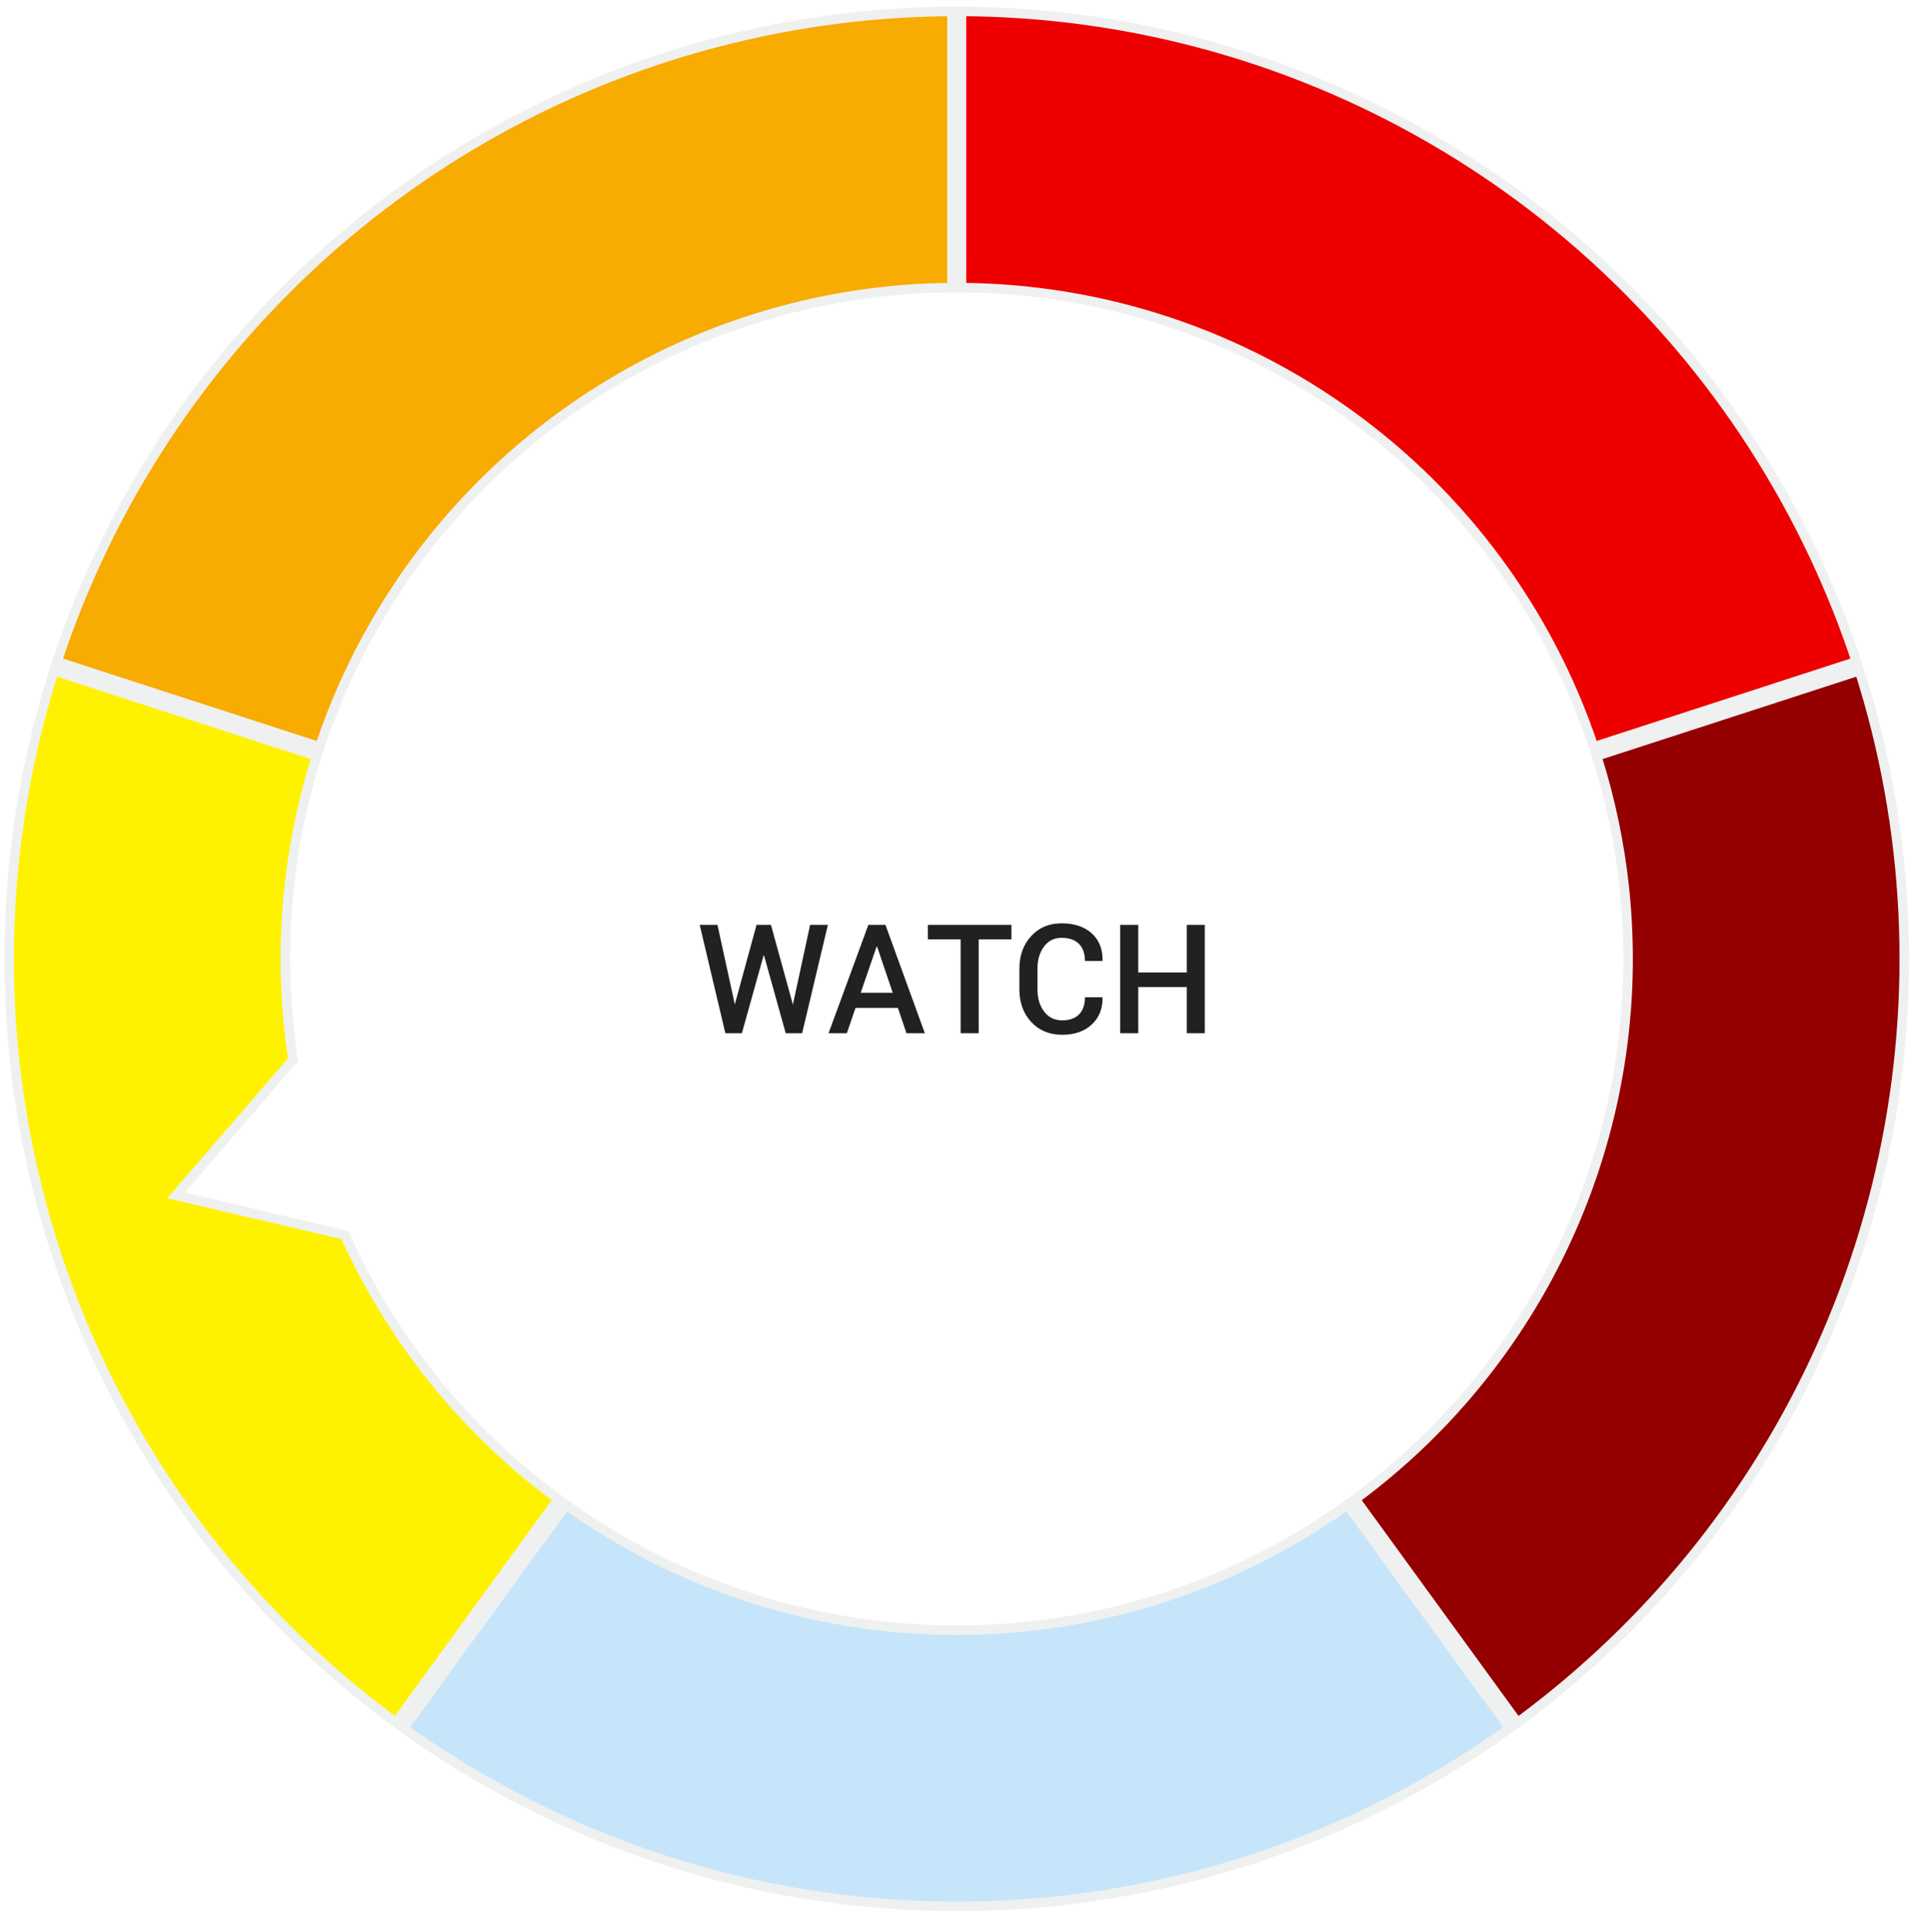
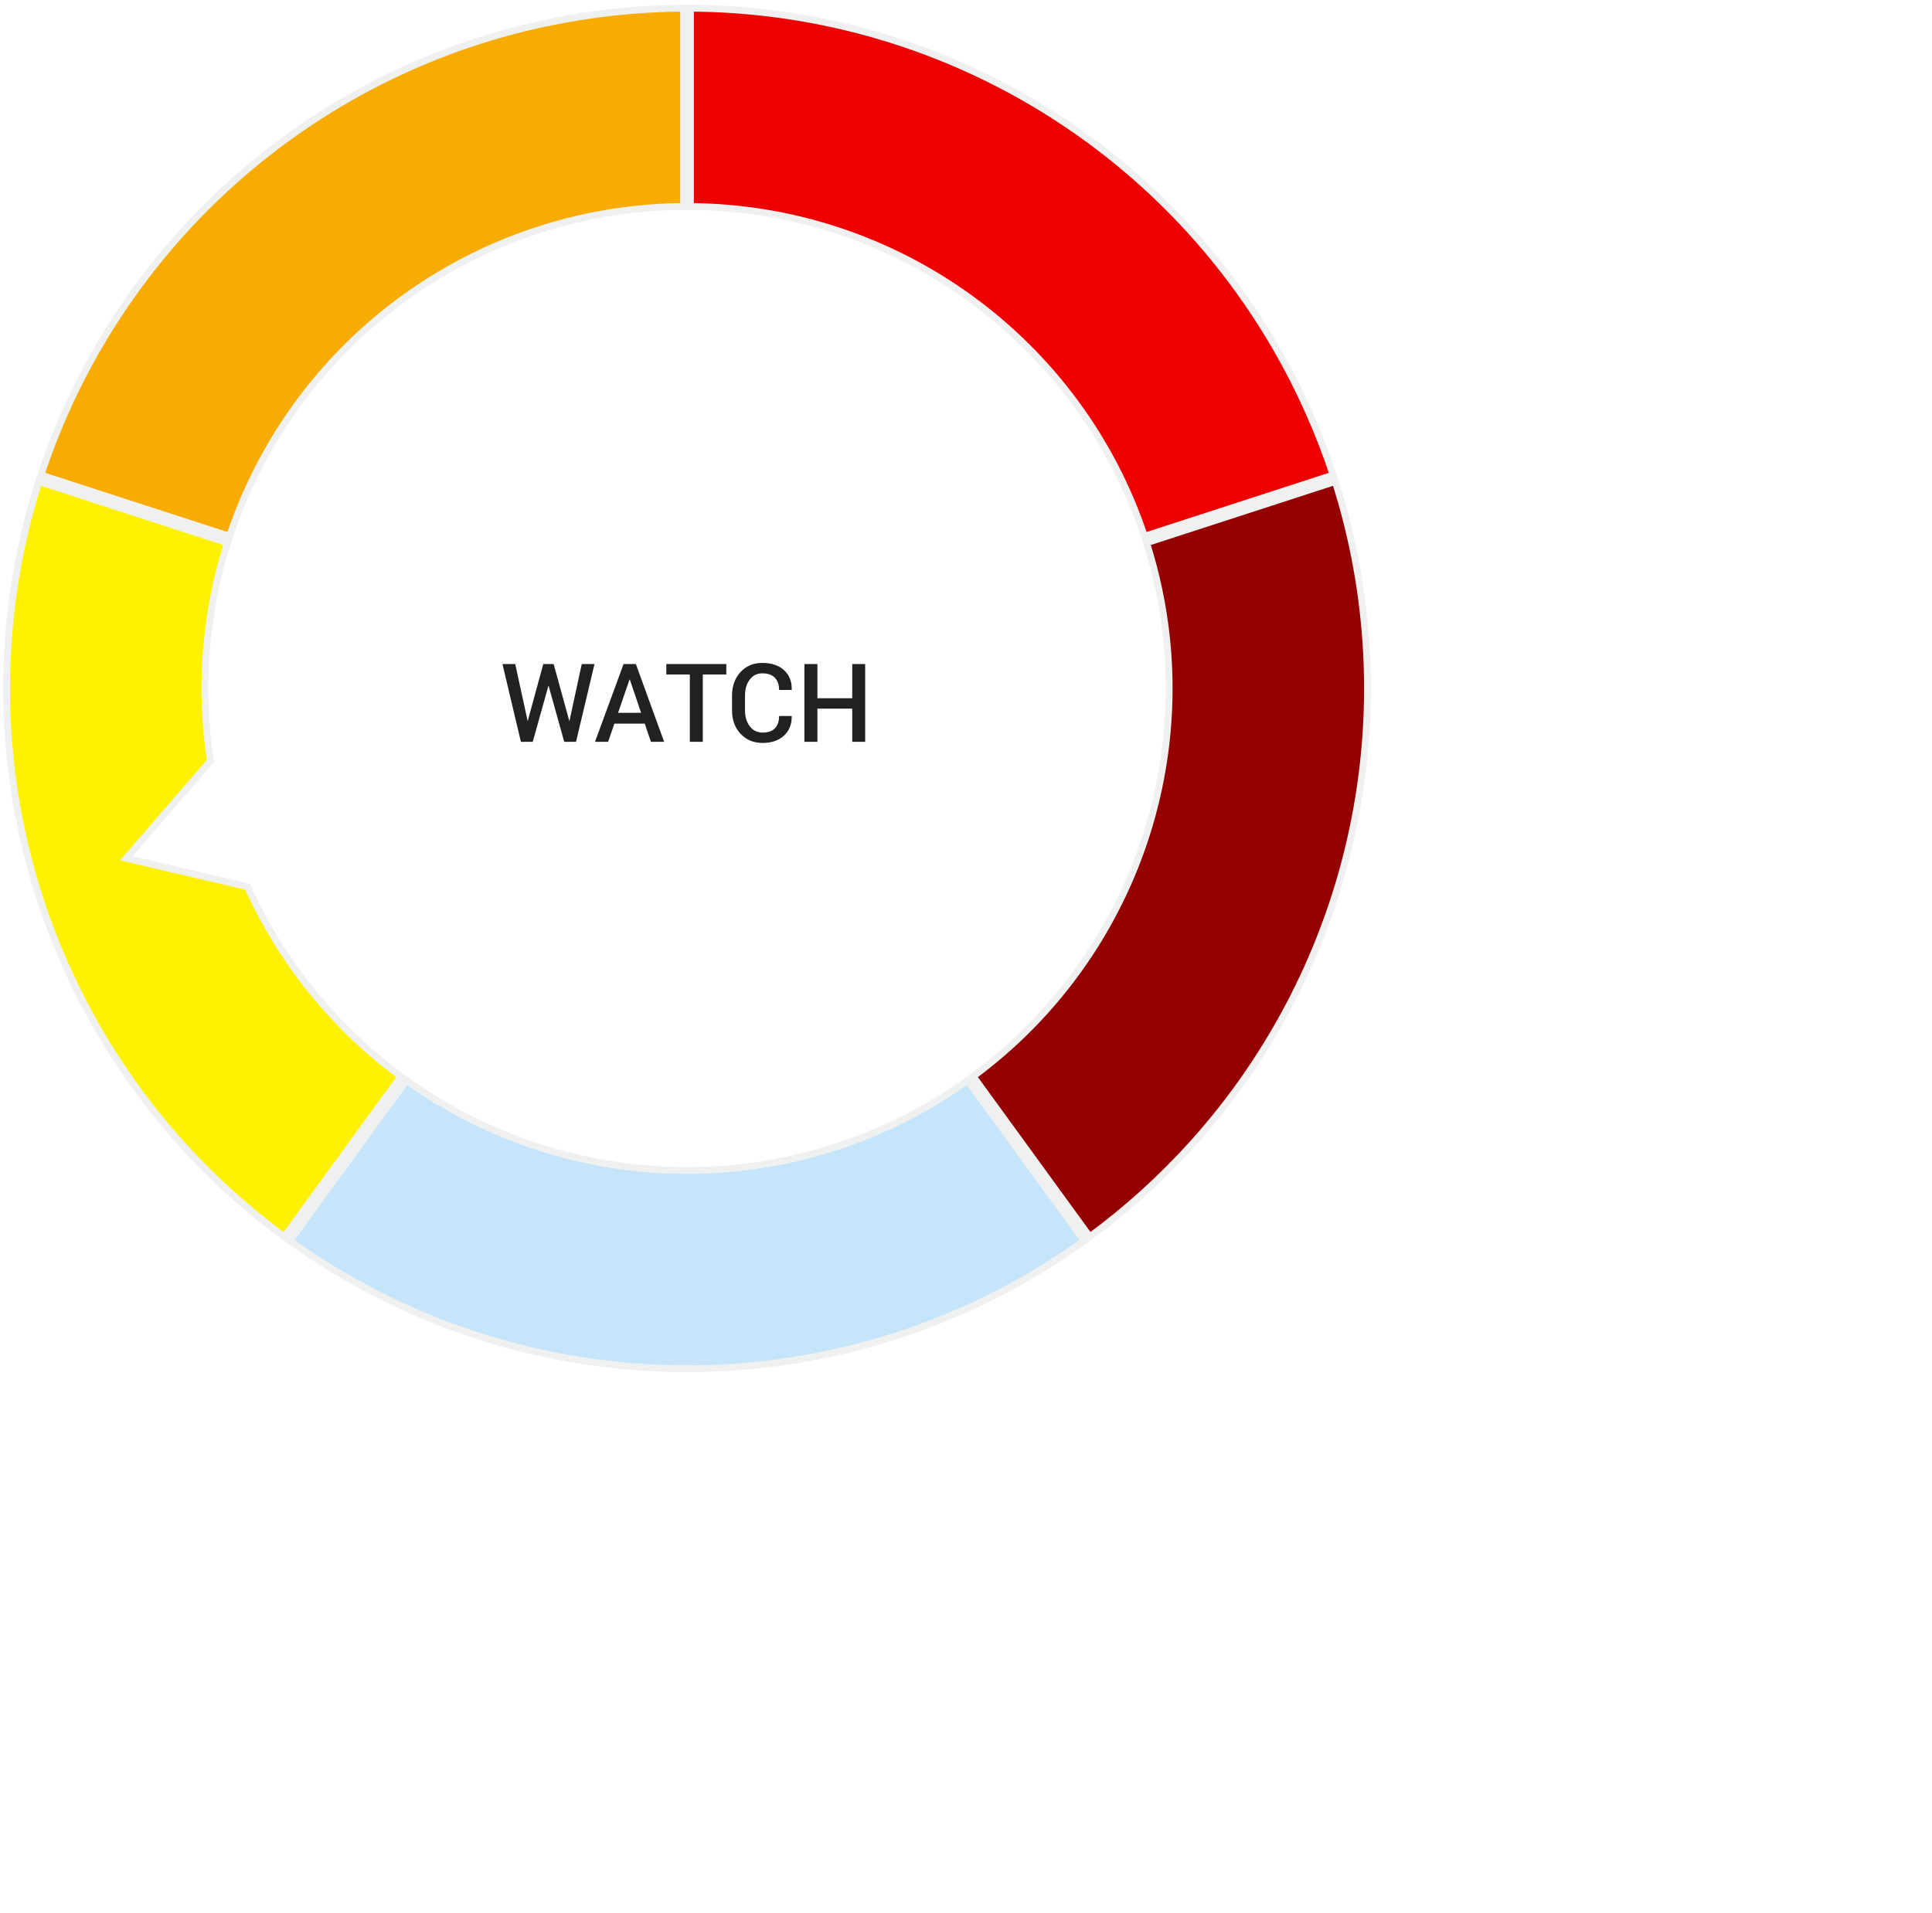
- <svg xmlns="http://www.w3.org/2000/svg" width="145" height="144">
+ <svg xmlns="http://www.w3.org/2000/svg" width="202" height="200">
  <g fill="none" fill-rule="evenodd">
    <path d="M71.831.5a71.491 71.491 0 0161.92 35.75 71.511 71.511 0 010 71.5 71.491 71.491 0 01-61.92 35.75 71.491 71.491 0 01-61.919-35.75 71.511 71.511 0 010-71.5A71.491 71.491 0 0171.832.5v21.45a50.04 50.04 0 00-43.344 25.025 50.065 50.065 0 000 50.05 50.04 50.04 0 0043.343 25.025 50.04 50.04 0 0043.344-25.025 50.065 50.065 0 000-50.05A50.04 50.04 0 0071.83 21.95V.5z" fill-opacity=".002" fill="#455A64" />
    <path d="M72.189.858a71.095 71.095 0 0135.214 9.53 71.085 71.085 0 0126.038 26.04 71.283 71.283 0 015.943 13.25h0l-19.727 6.407A50.42 50.42 0 0072.19 21.594h0z" stroke="#EFF0F0" stroke-width=".715" fill="#EF0000" />
    <path d="M139.605 50.357a71.08 71.08 0 011.815 36.433 71.099 71.099 0 01-16.723 32.811 71.583 71.583 0 01-10.76 9.742h0l-12.192-16.775a50.426 50.426 0 0020.22-45.84 50.394 50.394 0 00-2.087-9.963h0z" stroke="#EFF0F0" stroke-width=".715" fill="#940000" />
    <path d="M101.167 112.989l12.192 16.775a71.075 71.075 0 01-34.086 12.986 71.114 71.114 0 01-36.375-5.761 70.993 70.993 0 01-12.595-7.225h0l12.193-16.775a50.4 50.4 0 0049.837 5.062 50.237 50.237 0 008.834-5.062h0z" stroke="#EFF0F0" stroke-width=".715" fill="#C6E5FA" />
    <path d="M4.058 50.357l19.726 6.407A50.346 50.346 0 0022 79.578h0l-8.79 10.18 12.675 2.969a50.395 50.395 0 008.487 13.003 50.177 50.177 0 007.547 6.838h0l-12.193 16.775A71.148 71.148 0 011.08 64.566a71.137 71.137 0 012.978-14.209h0z" stroke="#EFF0F0" stroke-width=".715" fill="#FFF200" />
    <path d="M71.474.858v20.736a50.378 50.378 0 00-24.849 6.752 50.353 50.353 0 00-18.447 18.45 50.254 50.254 0 00-4.173 9.288h0L4.28 49.677A71.14 71.14 0 0157.04 2.416 71.312 71.312 0 0171.474.858h0z" stroke="#EFF0F0" stroke-width=".715" fill="#F8AB00" />
    <path d="M55.702 77.58l1.631-5.837h.033l1.626 5.837h1.234l1.933-8.133h-1.335l-1.285 5.949-.005.056-.006-.04-1.642-5.965h-1.084l-1.625 5.949-.006.028v-.011l-1.301-5.966h-1.335l1.927 8.133h1.24zm7.882 0l.648-1.9h3.184l.642 1.9h1.38l-2.955-8.133h-1.285l-2.989 8.133h1.375zm3.446-3.033h-2.407l1.195-3.475h.034l1.178 3.475zm6.452 3.033v-7.044h2.458v-1.09h-6.273v1.09h2.458v7.044h1.357zm6.262.117c.938 0 1.682-.258 2.231-.773.55-.516.817-1.185.802-2.008l-.011-.034h-1.307c0 .551-.146.978-.436 1.28-.29.3-.717.452-1.28.452-.565 0-1.015-.22-1.348-.66-.334-.439-.5-.994-.5-1.664V72.73c0-.662.163-1.214.489-1.653.325-.44.766-.66 1.32-.66.578 0 1.014.154 1.31.459.297.305.445.732.445 1.28h1.312l.011-.034c.015-.853-.254-1.532-.807-2.037-.553-.504-1.31-.756-2.27-.756-.939 0-1.701.32-2.288.963-.586.643-.88 1.459-.88 2.45v1.547c0 .994.297 1.81.891 2.45.594.638 1.366.957 2.316.957zm5.72-.117v-3.469h3.642v3.469h1.352v-8.133h-1.352v3.575h-3.642v-3.575h-1.358v8.133h1.358z" fill="#212121" fill-rule="nonzero" />
  </g>
</svg>
